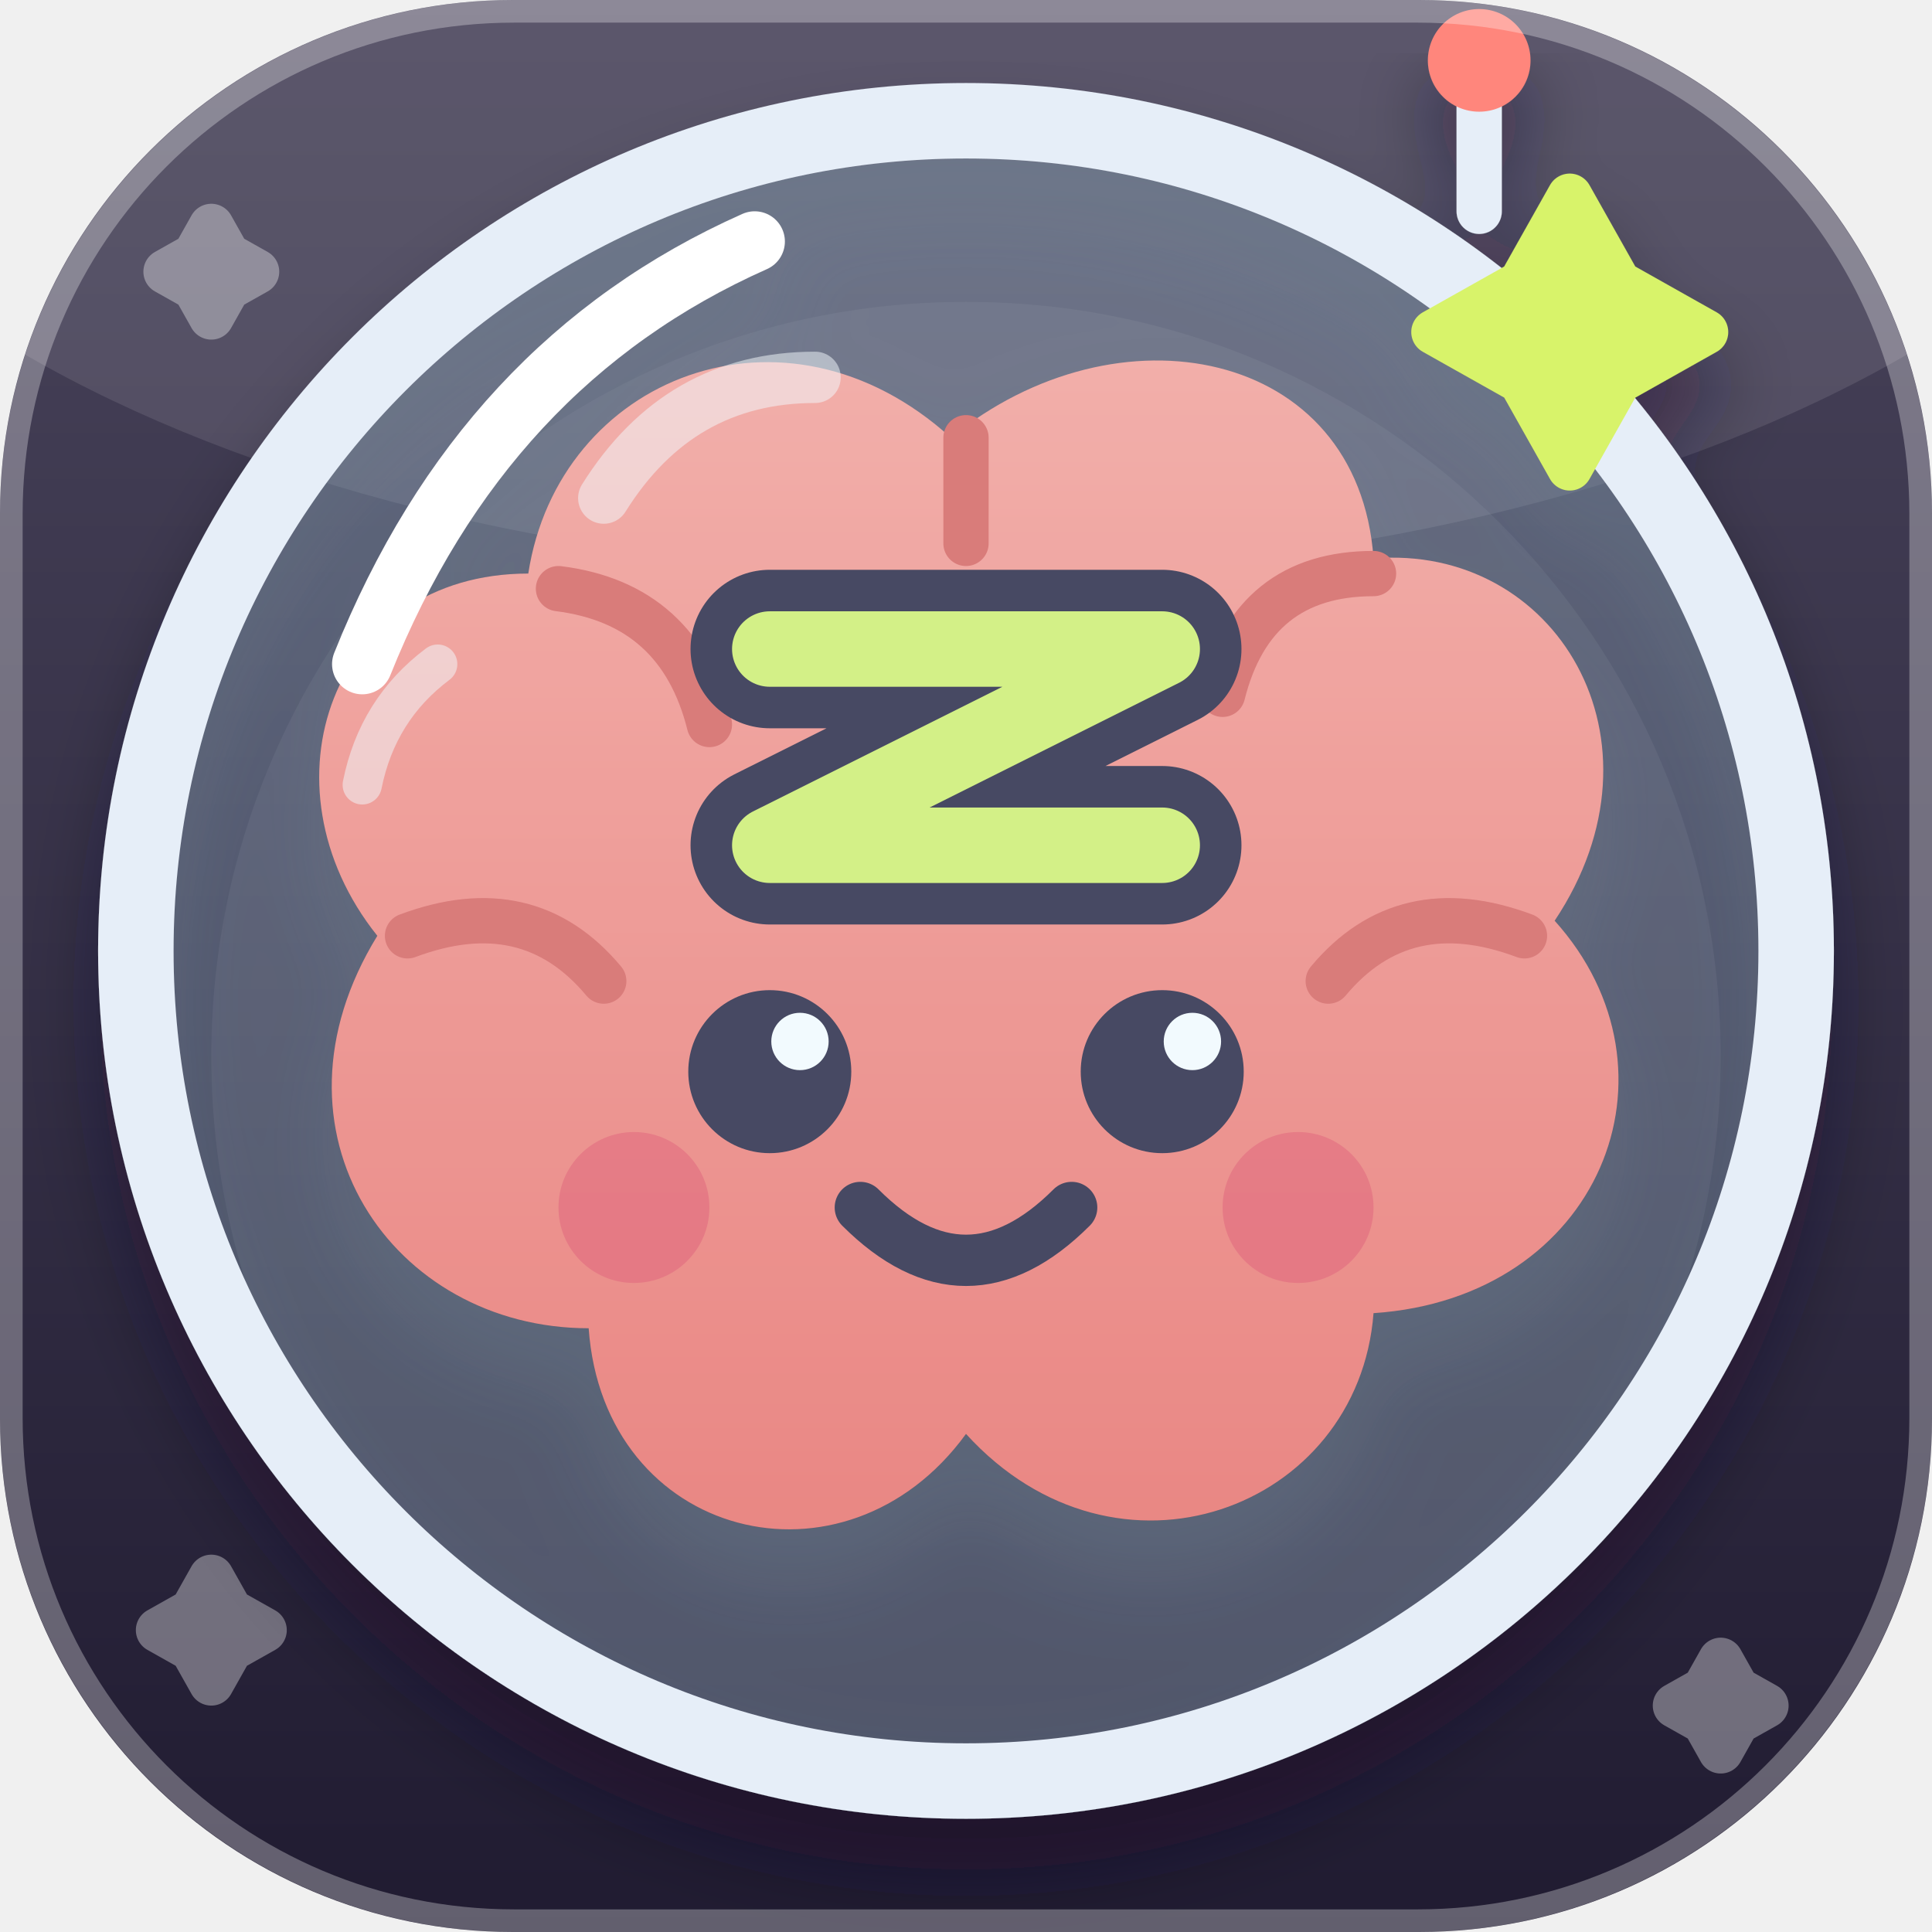
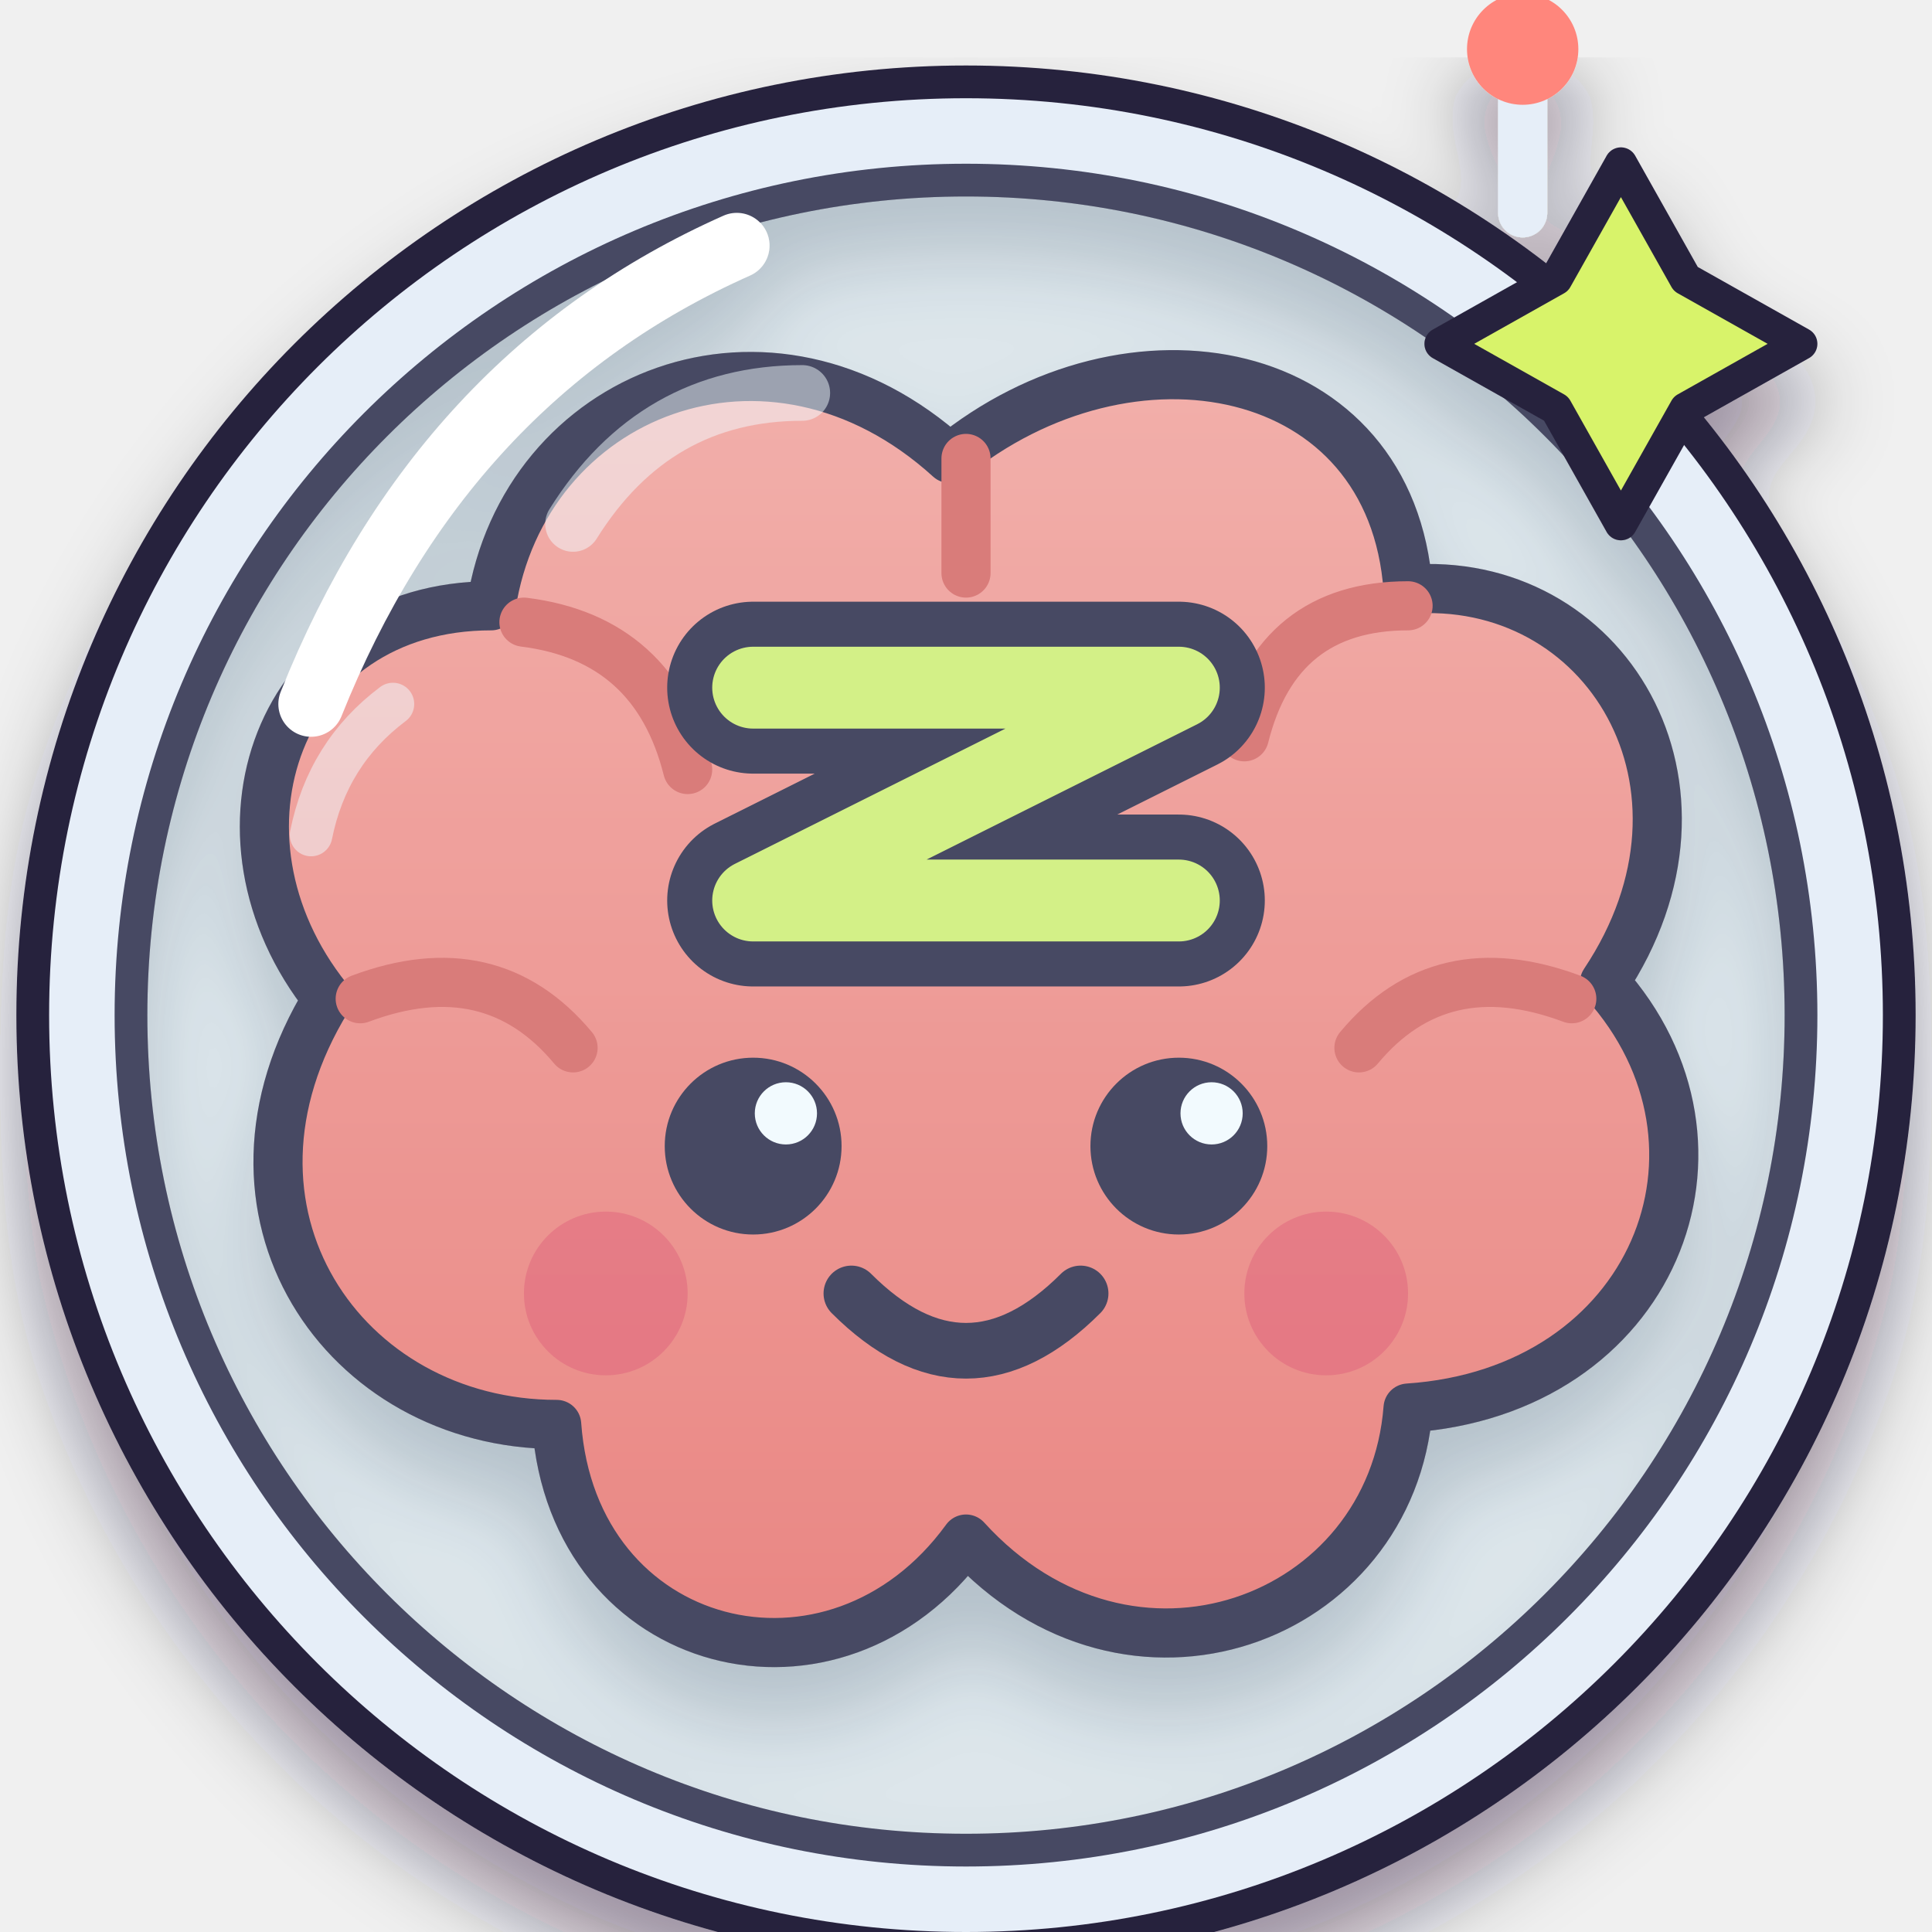
- <svg xmlns="http://www.w3.org/2000/svg" viewBox="0 0 128 128" fill="none" stroke-linecap="round" stroke-linejoin="round">
+ <svg xmlns="http://www.w3.org/2000/svg" viewBox="5 1 118 118" fill="none" stroke-linecap="round" stroke-linejoin="round">
  <defs>
-     <linearGradient id="z-b" x1="0" y1="0" x2="0" y2="1">
-       <stop offset="0" stop-color="#4a455c" />
-       <stop offset="1" stop-color="#201b31" />
-     </linearGradient>
    <linearGradient id="z-r" x1="0" y1="0" x2="0" y2="1">
      <stop offset="0" stop-color="#ffa196" />
      <stop offset="1" stop-color="#f46f66" />
    </linearGradient>
-     <clipPath id="z-c">
-       <rect width="128" height="128" rx="34" />
-     </clipPath>
    <filter id="z-s" x="-20%" y="-20%" width="140%" height="140%">
      <feDropShadow dx="0" dy="3.5" stdDeviation="2.5" flood-color="#140c28" flood-opacity=".4" />
    </filter>
  </defs>
-   <rect width="128" height="128" rx="34" fill="url(#z-b)" />
-   <g clip-path="url(#z-c)">
-     <ellipse cx="64" cy="-6" rx="84" ry="44" fill="#fff" fill-opacity=".1" />
-     <circle cx="64" cy="70" r="50" fill="#fff" fill-opacity=".06" />
-     <g opacity=".35">
-       <path d="M14 104.5L15.26 106.74L17.5 108L15.26 109.26L14 111.5L12.74 109.26L10.5 108L12.74 106.74Z" fill="#fff" stroke="#fff" stroke-width="3" />
+   <g filter="url(#z-s)">
+     <g>
+       <path d="M63 29C52 19 37 25 35 38C22 38 17 52 25 62C17 75 26 88 39 88C40 102 56 106 64 95C74 106 90 100 91 87C106 86 112 71 103 61C111 49 103 36 91 37C90 23 74 20 63 29Z" fill="url(#z-r)" stroke="#28223d" stroke-width="3" />
+       <path d="M37 39q8 1 10 9M27 62q8-3 13 3M91 38q-8 0-10 8M101 62q-8-3-13 3M64 29v7" stroke="#e0605a" stroke-width="3" fill="none" />
+       <path d="M40 33q5-8 14-8" stroke="#fff" stroke-opacity=".5" stroke-width="3.4" fill="none" />
+       <path d="M24 52q1-5 5-8" stroke="#fff" stroke-opacity=".5" stroke-width="2.6" fill="none" />
+       <g class="zp">
+         <path d="M51 43H77L51 56H77" stroke="#28223d" stroke-width="10.5" fill="none" />
+         <path d="M51 43H77L51 56H77" stroke="#d8f36a" stroke-width="5" fill="none" />
+       </g>
+       <g class="bk">
+         <circle cx="51" cy="71" r="5.4" fill="#28223d" />
+         <circle cx="53" cy="69" r="1.9" fill="#fff" />
+         <circle cx="77" cy="71" r="5.4" fill="#28223d" />
+         <circle cx="79" cy="69" r="1.9" fill="#fff" />
+       </g>
+       <circle cx="42" cy="80" r="5" fill="#e8475f" fill-opacity=".55" />
+       <circle cx="86" cy="80" r="5" fill="#e8475f" fill-opacity=".55" />
+       <path d="M57 80q7 7 14 0" stroke="#28223d" stroke-width="3.4" fill="none" />
+       <circle cx="64" cy="63" r="54" stroke="#28223d" stroke-width="8" />
+       <circle cx="64" cy="63" r="54" fill="#bfe6fb" fill-opacity=".2" stroke="#e6eef8" stroke-width="4" />
+       <path d="M24 44Q32 24 50 16" stroke="#fff" stroke-width="4" fill="none" />
+       <path d="M98 14V4" stroke="#e6eef8" stroke-width="3" fill="none" />
+       <circle cx="98" cy="4" r="3.4" fill="#ff867c" />
    </g>
-     <g opacity=".35">
-       <path d="M114 110L115.08 111.92L117 113L115.08 114.08L114 116L112.92 114.08L111 113L112.92 111.92Z" fill="#fff" stroke="#fff" stroke-width="3" />
-     </g>
-     <g opacity=".35">
-       <path d="M14 15L15.08 16.92L17 18L15.08 19.08L14 21L12.92 19.08L11 18L12.92 16.92Z" fill="#fff" stroke="#fff" stroke-width="3" />
-     </g>
-     <g filter="url(#z-s)">
-       <g>
-         <path d="M63 29C52 19 37 25 35 38C22 38 17 52 25 62C17 75 26 88 39 88C40 102 56 106 64 95C74 106 90 100 91 87C106 86 112 71 103 61C111 49 103 36 91 37C90 23 74 20 63 29Z" fill="url(#z-r)" />
-         <path d="M37 39q8 1 10 9M27 62q8-3 13 3M91 38q-8 0-10 8M101 62q-8-3-13 3M64 29v7" stroke="#e0605a" stroke-width="3" fill="none" />
-         <path d="M40 33q5-8 14-8" stroke="#fff" stroke-opacity=".5" stroke-width="3.4" fill="none" />
-         <path d="M24 52q1-5 5-8" stroke="#fff" stroke-opacity=".5" stroke-width="2.6" fill="none" />
-         <g class="zp">
-           <path d="M51 43H77L51 56H77" stroke="#28223d" stroke-width="10.5" fill="none" />
-           <path d="M51 43H77L51 56H77" stroke="#d8f36a" stroke-width="5" fill="none" />
-         </g>
-         <g class="bk">
-           <circle cx="51" cy="71" r="5.4" fill="#28223d" />
-           <circle cx="53" cy="69" r="1.9" fill="#fff" />
-           <circle cx="77" cy="71" r="5.4" fill="#28223d" />
-           <circle cx="79" cy="69" r="1.9" fill="#fff" />
-         </g>
-         <circle cx="42" cy="80" r="5" fill="#e8475f" fill-opacity=".55" />
-         <circle cx="86" cy="80" r="5" fill="#e8475f" fill-opacity=".55" />
-         <path d="M57 80q7 7 14 0" stroke="#28223d" stroke-width="3.4" fill="none" />
-         <circle cx="64" cy="63" r="55" fill="#bfe6fb" fill-opacity=".2" stroke="#e6eef8" stroke-width="5" />
-         <path d="M24 44Q32 24 50 16" stroke="#fff" stroke-width="4" fill="none" />
-         <path d="M98 14V4" stroke="#e6eef8" stroke-width="3" fill="none" />
-         <circle cx="98" cy="4" r="3.4" fill="#ff867c" />
-       </g>
-       <g class="tw">
-         <path d="M104 13L107.24 18.76L113 22L107.24 25.24L104 31L100.76 25.24L95 22L100.76 18.76Z" fill="#d8f36a" stroke="#d8f36a" stroke-width="3" />
-       </g>
+     <g class="tw">
+       <path d="M104 11L107.96 18.04L115 22L107.96 25.96L104 33L100.04 25.96L93 22L100.04 18.04Z" fill="#d8f36a" stroke="#28223d" stroke-width="2" />
    </g>
  </g>
-   <rect x=".75" y=".75" width="126.5" height="126.5" rx="33.3" stroke="#fff" stroke-opacity=".3" stroke-width="1.5" />
</svg>
